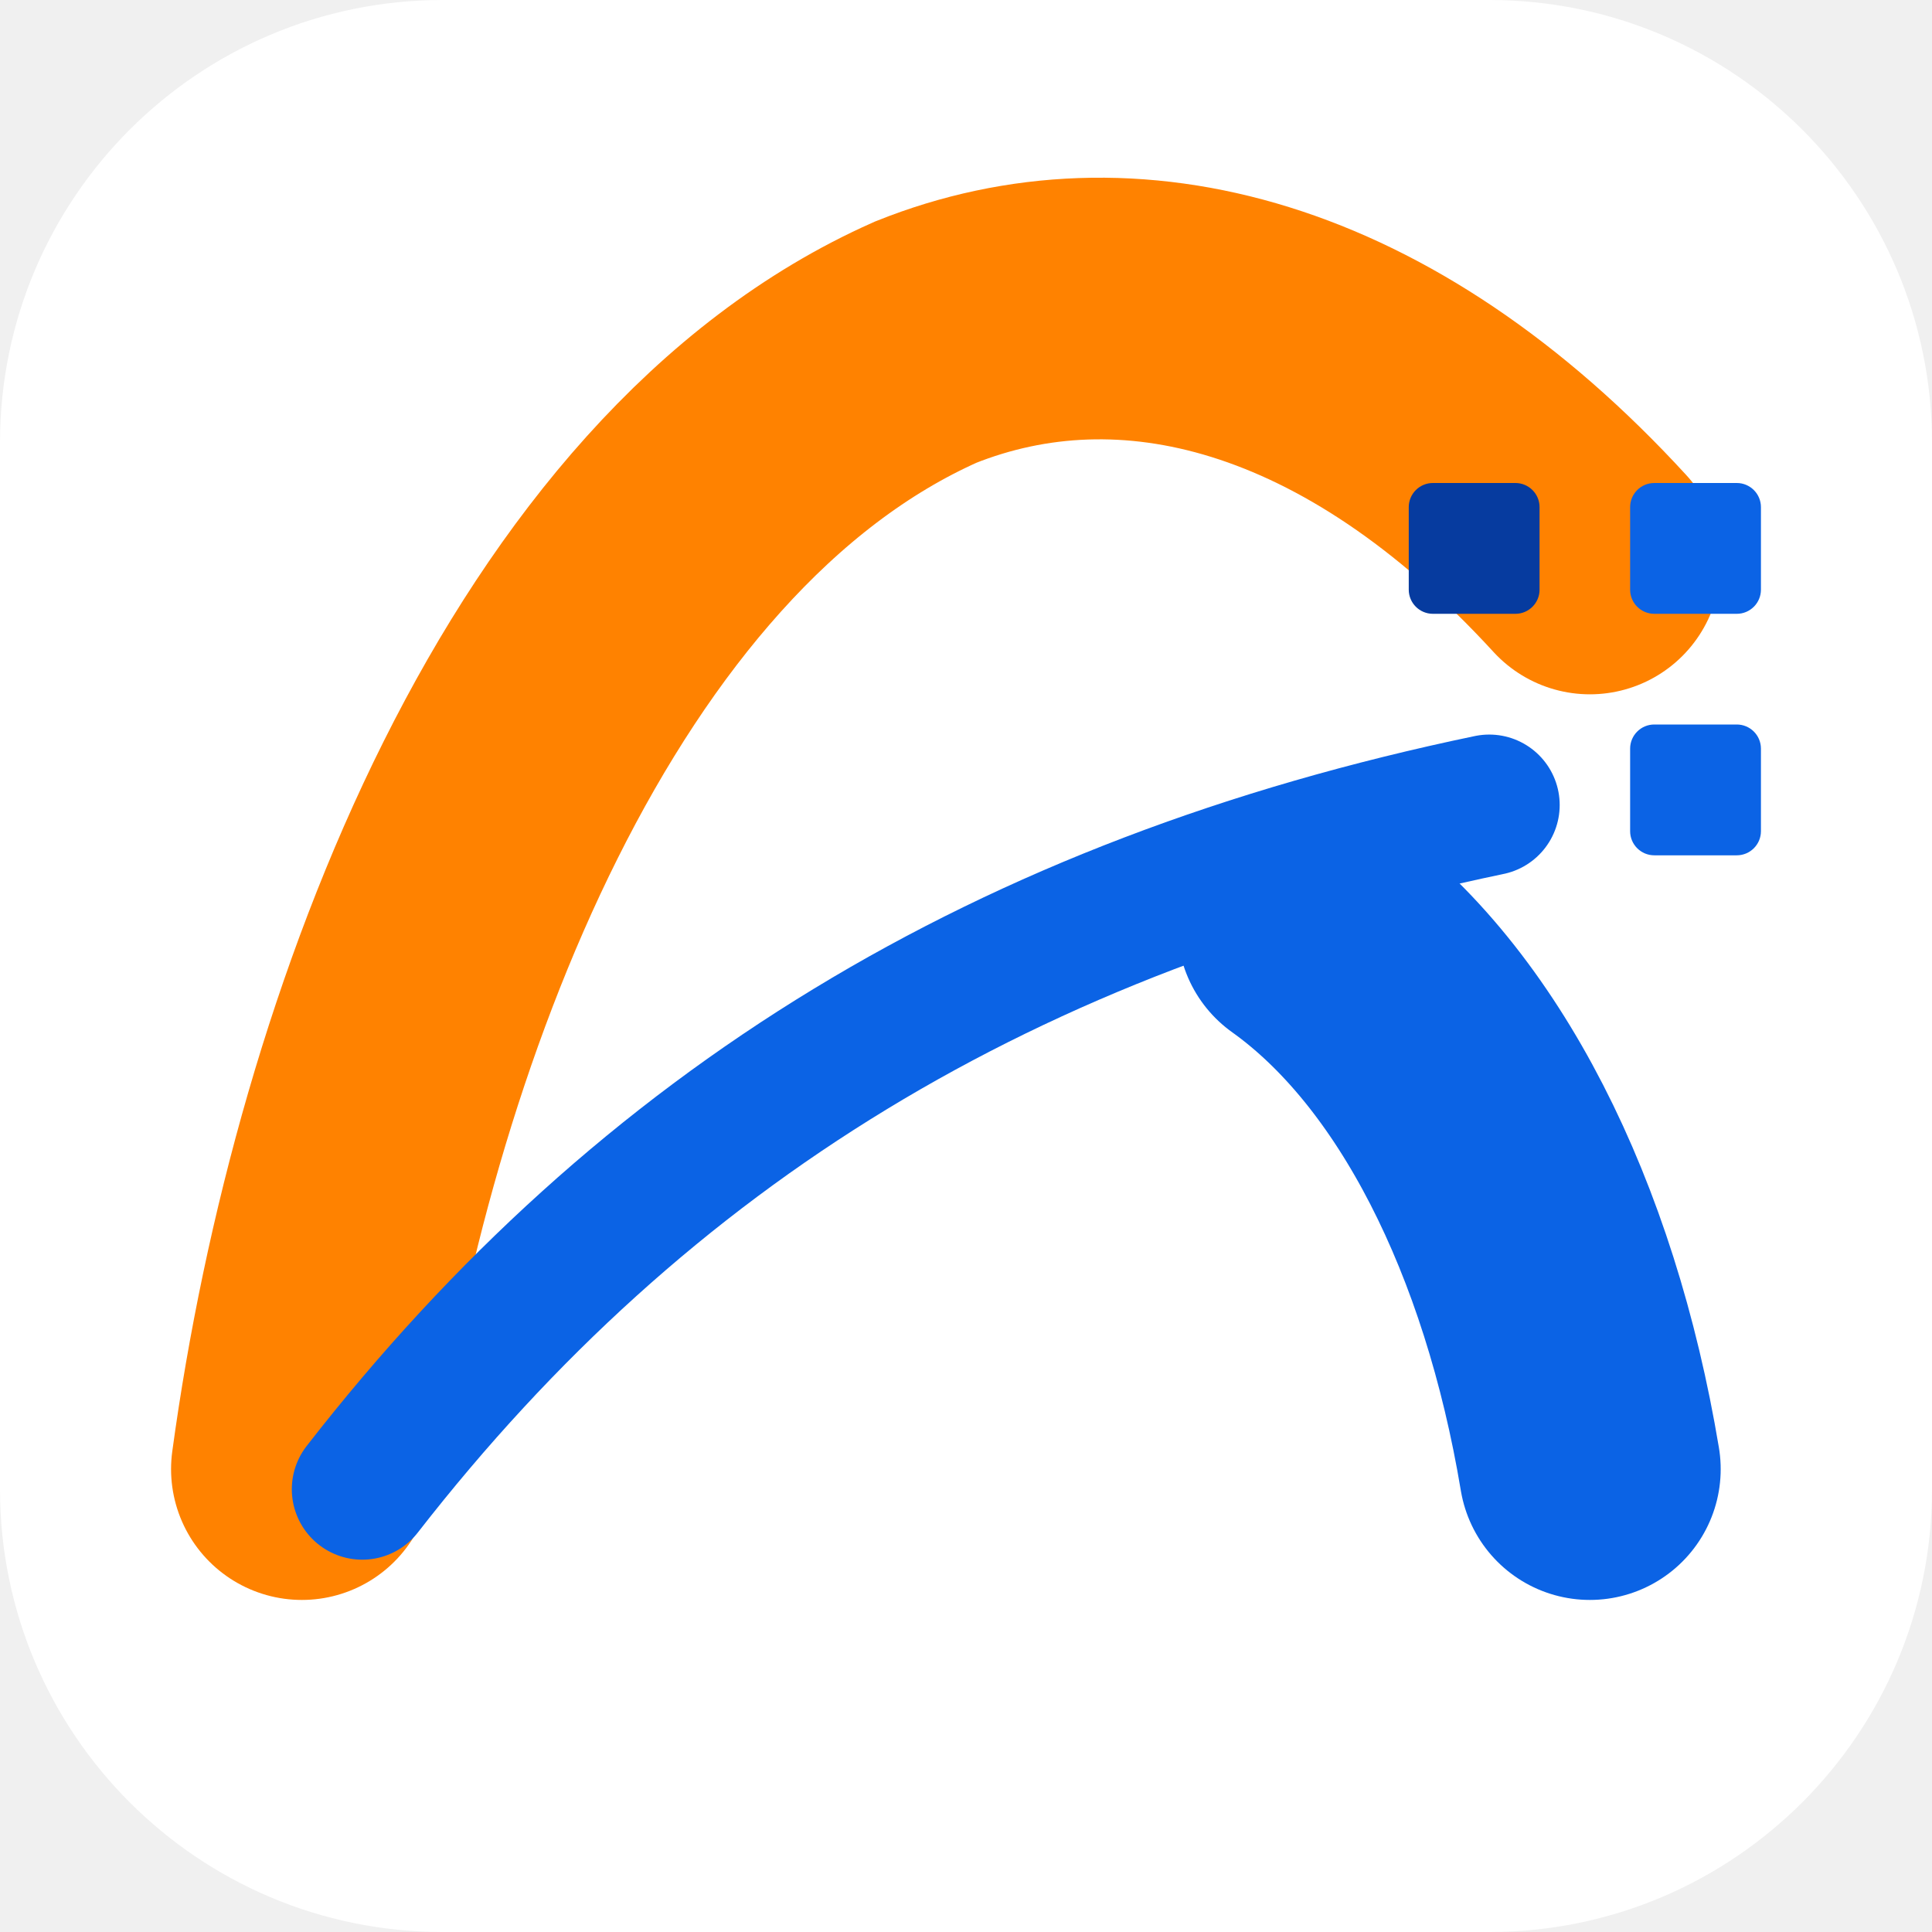
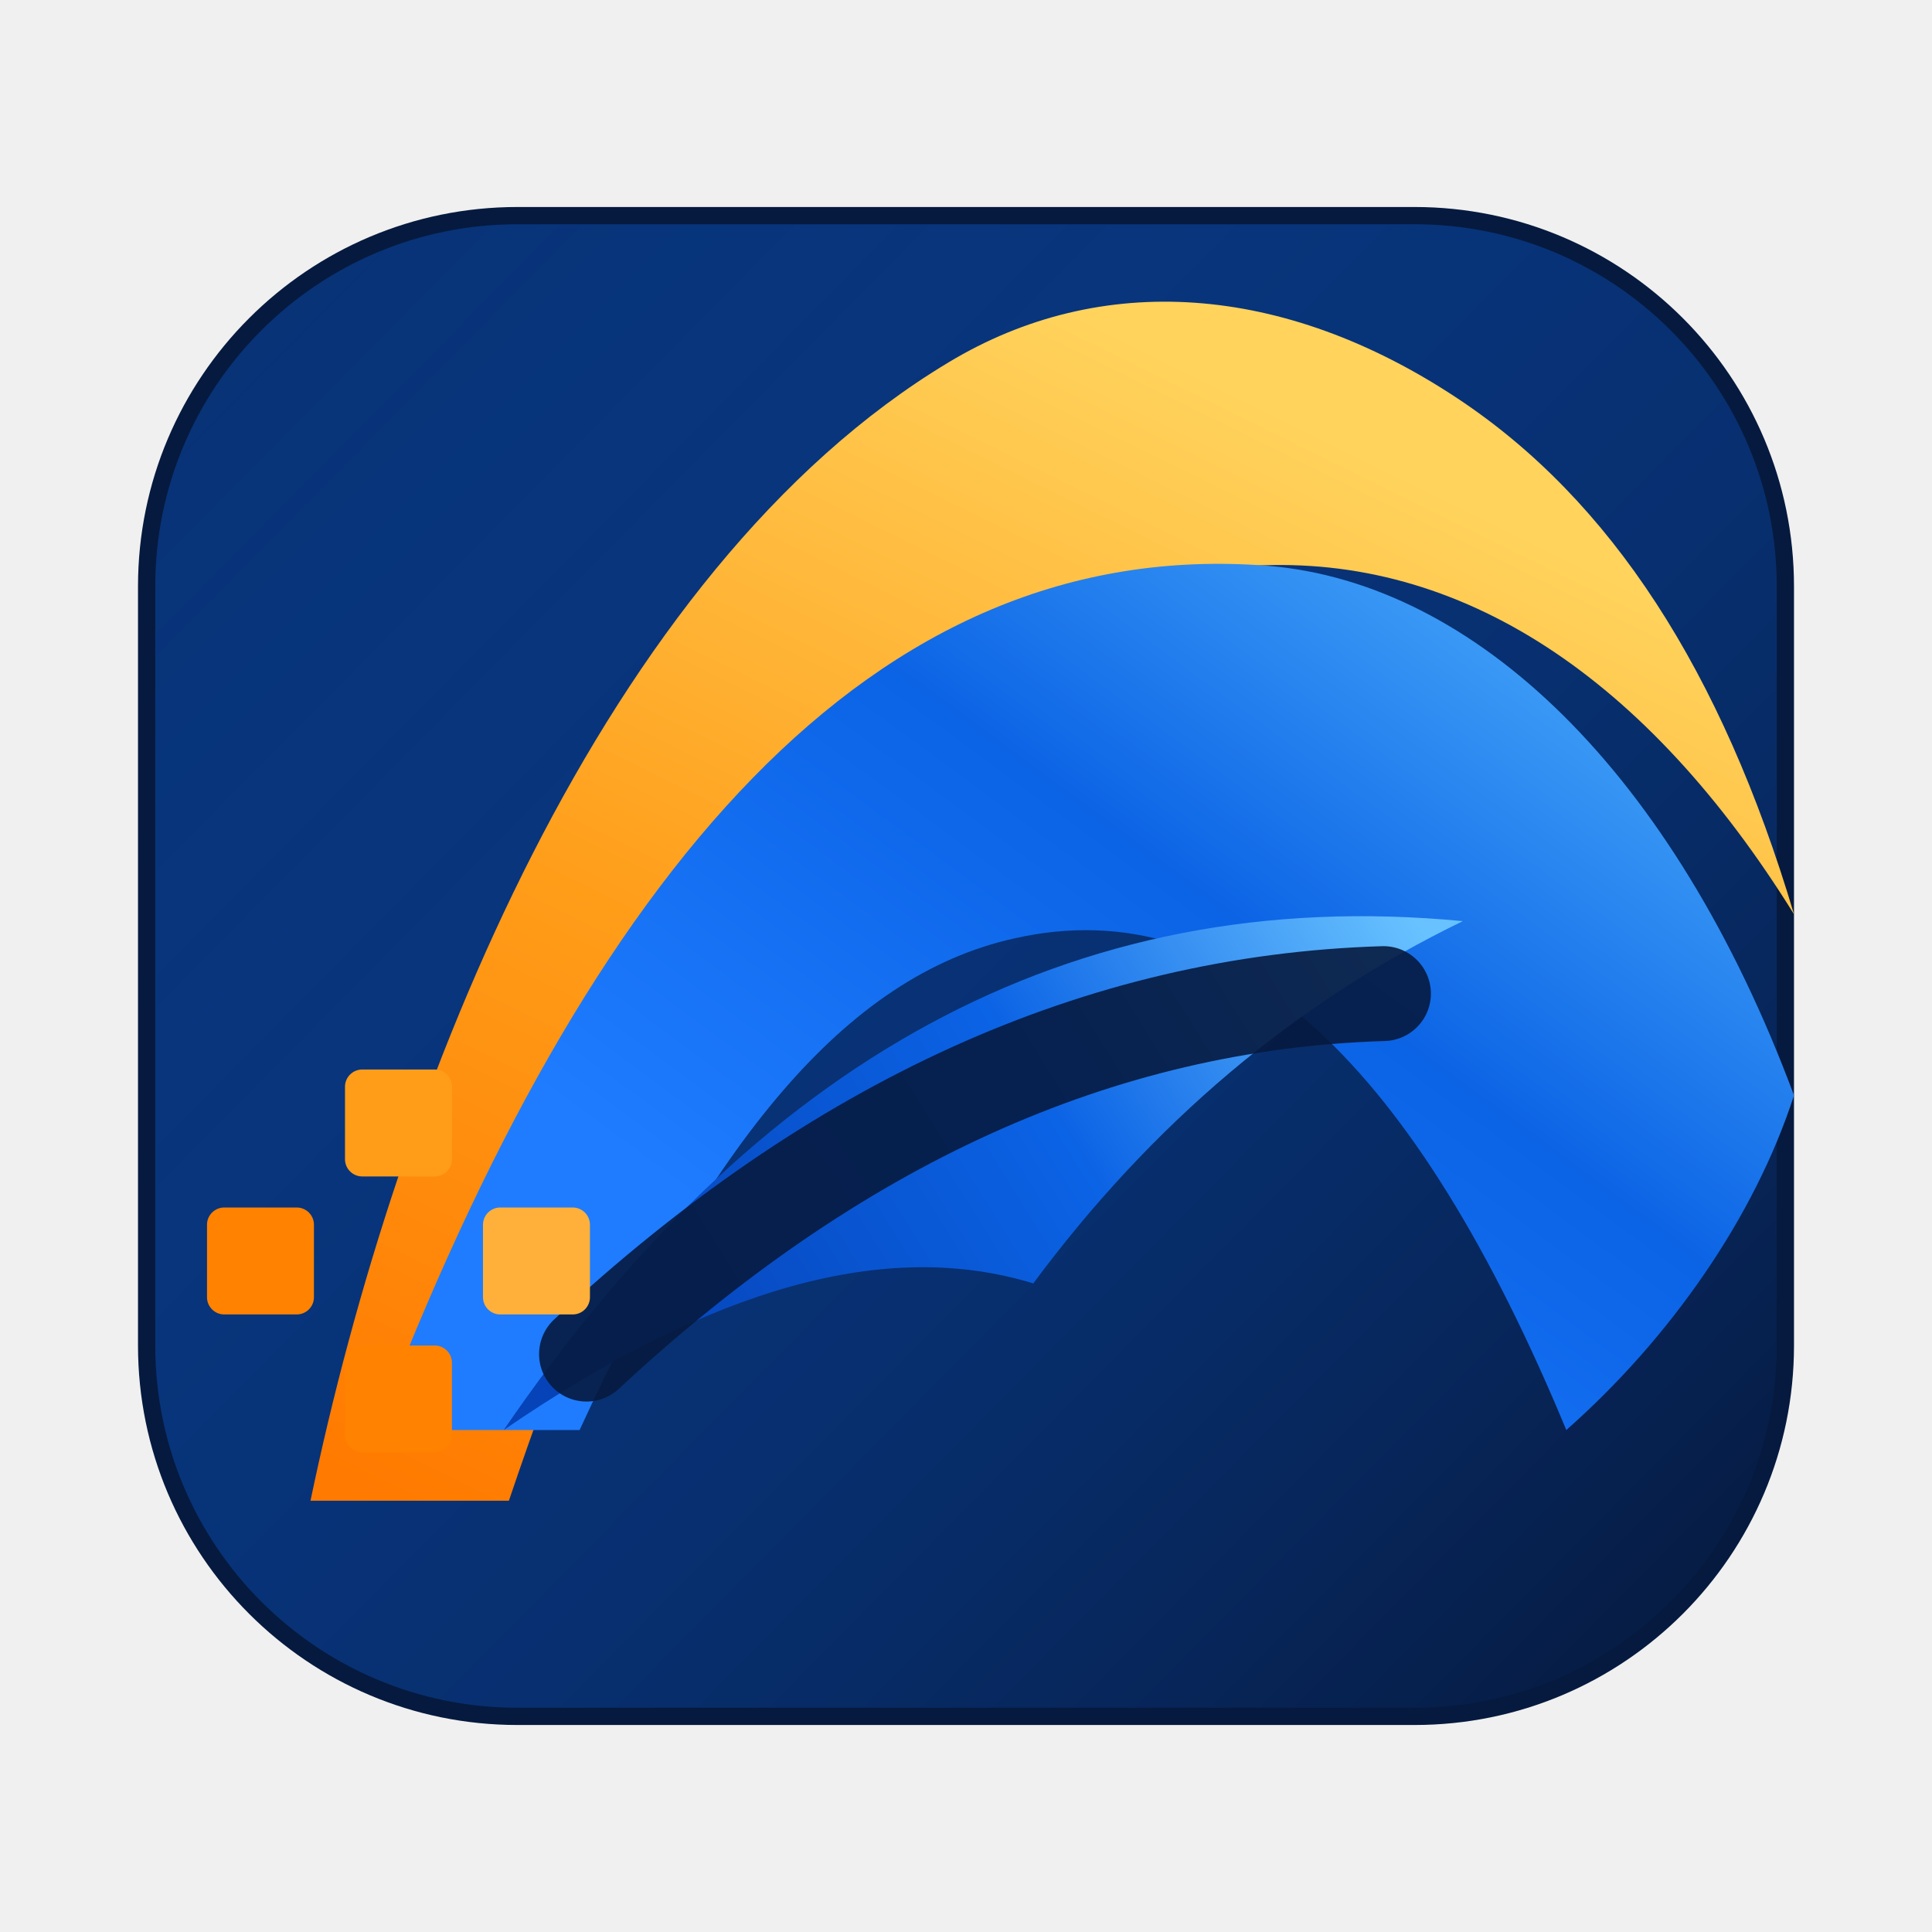
- <svg xmlns="http://www.w3.org/2000/svg" width="64" height="64" viewBox="0 0 96 96" fill="none">
-   <rect width="96" height="96" rx="22" fill="#FFFFFF" />
-   <path d="M15 73C18 51 28 25 46 17c10-4 22-1 33 11" stroke="#FF8200" stroke-width="13" stroke-linecap="round" />
-   <path d="M18 74C32 56 50 45 74 40" stroke="#0B63E5" stroke-width="7" stroke-linecap="round" />
-   <path d="M31 73C43 58 58 50 78 47" stroke="#FFFFFF" stroke-width="5" stroke-linecap="round" />
-   <path d="M65 46C72 51 77 61 79 73" stroke="#0B63E5" stroke-width="13" stroke-linecap="round" />
-   <rect x="70" y="24" width="6.5" height="6.5" rx="1.2" fill="#063B9F" />
-   <rect x="81" y="24" width="6.5" height="6.5" rx="1.2" fill="#0B63E5" />
-   <rect x="81" y="36" width="6.5" height="6.5" rx="1.2" fill="#0B63E5" />
+ <svg xmlns="http://www.w3.org/2000/svg" width="96" height="96" viewBox="0 0 112 96" fill="none">
+   <rect x="8" y="4" width="96" height="88" rx="22" fill="#061A3F" />
+   <rect x="9" y="5" width="94" height="86" rx="21" fill="url(#bg)" />
+   <path d="M18 79C23 55 35 25 55 13c8.8-5.3 19.4-4.6 29.5 2.1 8.9 5.9 15.3 15.8 19.5 29.9-8.5-13.7-19.3-20.9-31.4-20.2-18.4 1-31.7 20.5-43.1 54.2H18Z" fill="url(#orange)" />
+   <path d="M73.5 24.8C85.5 25.8 97 36.7 104 55.5c-2.3 7.1-7.2 14.1-13.2 19.4-8.7-21-19.2-31.4-32-28.5-9.9 2.2-17.6 12-25.2 28.5H21.8C34.1 42.7 50.5 23 73.5 24.8Z" fill="url(#blue)" />
+   <path d="M29.2 74.9C43.7 53.7 61.9 43.2 84.8 45.4c-9.7 4.7-18 11.7-24.9 21-8.5-2.6-18.6.2-30.7 8.5Z" fill="url(#innerBlue)" />
+   <path d="M34 70.5C48.4 57.1 63.7 50.1 80.2 49.6" stroke="#061A3F" stroke-width="5.5" stroke-linecap="round" opacity=".9" />
+   <rect x="12" y="62" width="6.2" height="6.2" rx="1" fill="#FF8200" />
+   <rect x="20" y="54" width="6.2" height="6.2" rx="1" fill="#FF9D19" />
+   <rect x="20" y="70" width="6.2" height="6.2" rx="1" fill="#FF8200" />
+   <rect x="28" y="62" width="6.2" height="6.2" rx="1" fill="#FFB03A" />
+   <defs>
+     <linearGradient id="bg" x1="12" y1="5" x2="98" y2="90" gradientUnits="userSpaceOnUse">
+       <stop stop-color="#0B63E5" stop-opacity="0.32" />
+       <stop offset="1" stop-color="#061A3F" />
+     </linearGradient>
+     <linearGradient id="orange" x1="21" y1="78" x2="56" y2="7" gradientUnits="userSpaceOnUse">
+       <stop stop-color="#FF7A00" />
+       <stop offset=".46" stop-color="#FF9D19" />
+       <stop offset="1" stop-color="#FFD35C" />
+     </linearGradient>
+     <linearGradient id="blue" x1="54" y1="72" x2="93" y2="19" gradientUnits="userSpaceOnUse">
+       <stop stop-color="#1F7CFF" />
+       <stop offset=".48" stop-color="#0B63E5" />
+       <stop offset="1" stop-color="#55B8FF" />
+     </linearGradient>
+     <linearGradient id="innerBlue" x1="35" y1="70" x2="80" y2="42" gradientUnits="userSpaceOnUse">
+       <stop stop-color="#0643B8" />
+       <stop offset=".55" stop-color="#0B63E5" />
+       <stop offset="1" stop-color="#68C2FF" />
+     </linearGradient>
+   </defs>
</svg>
